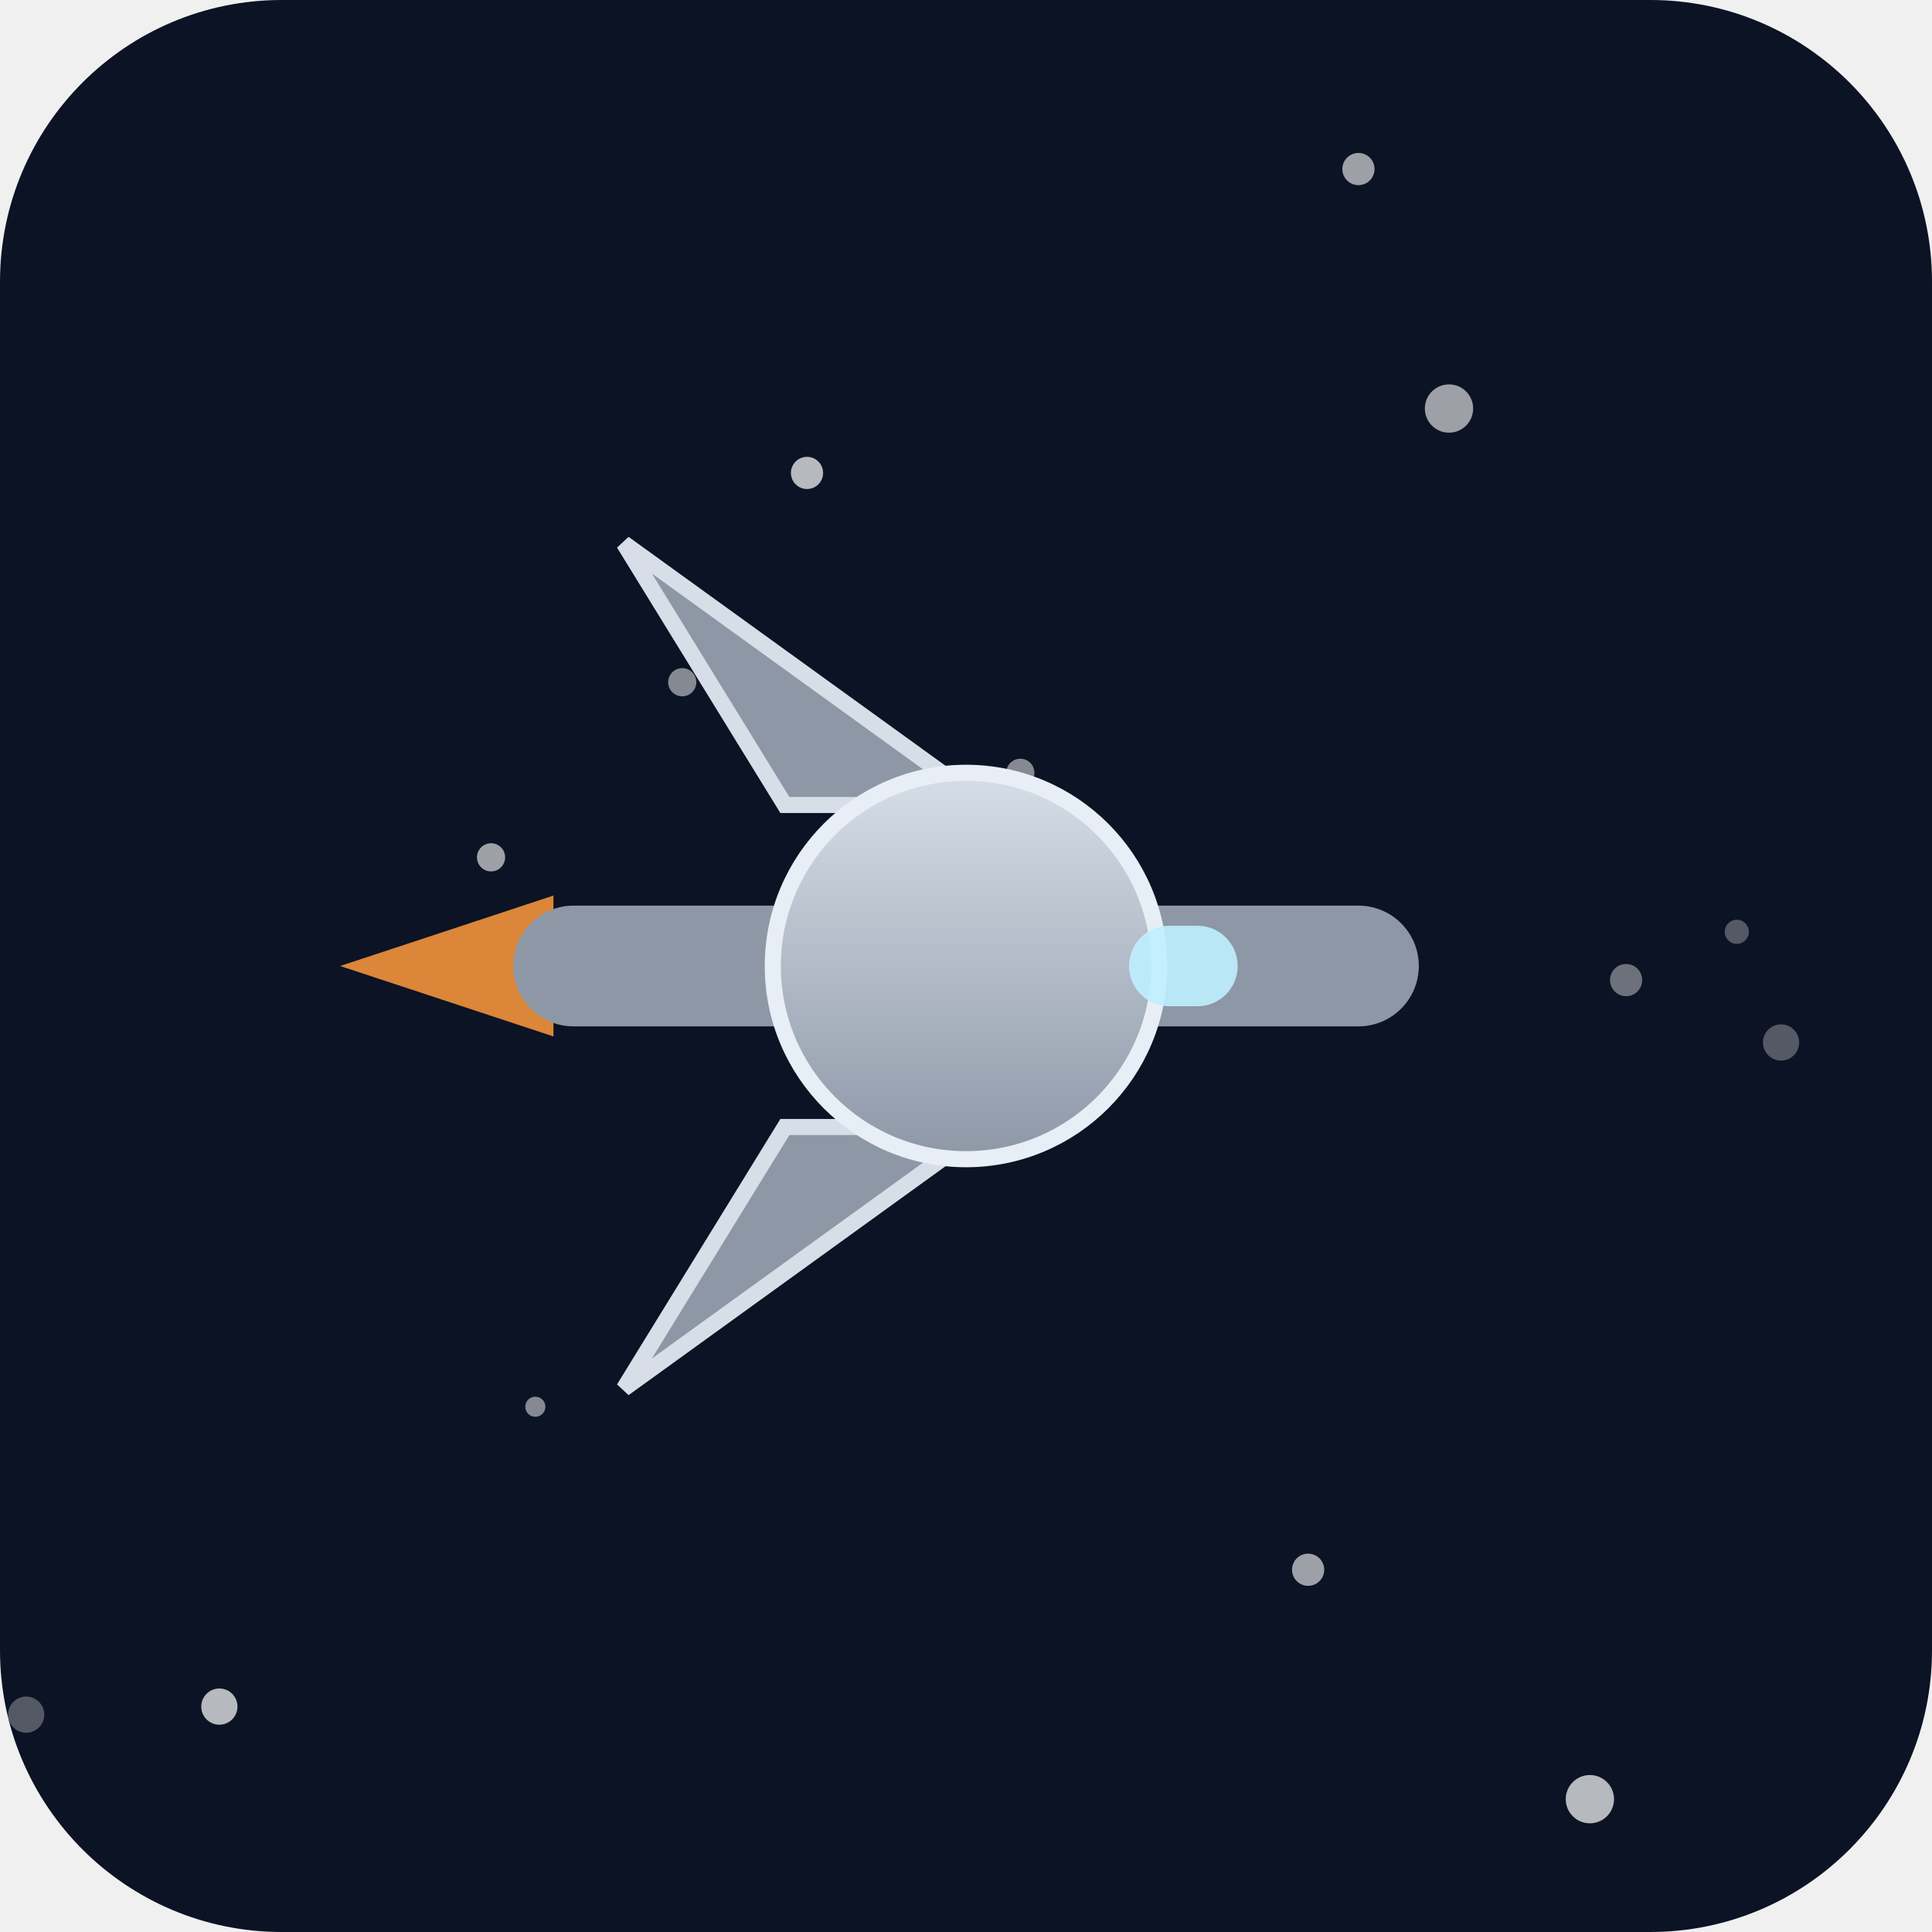
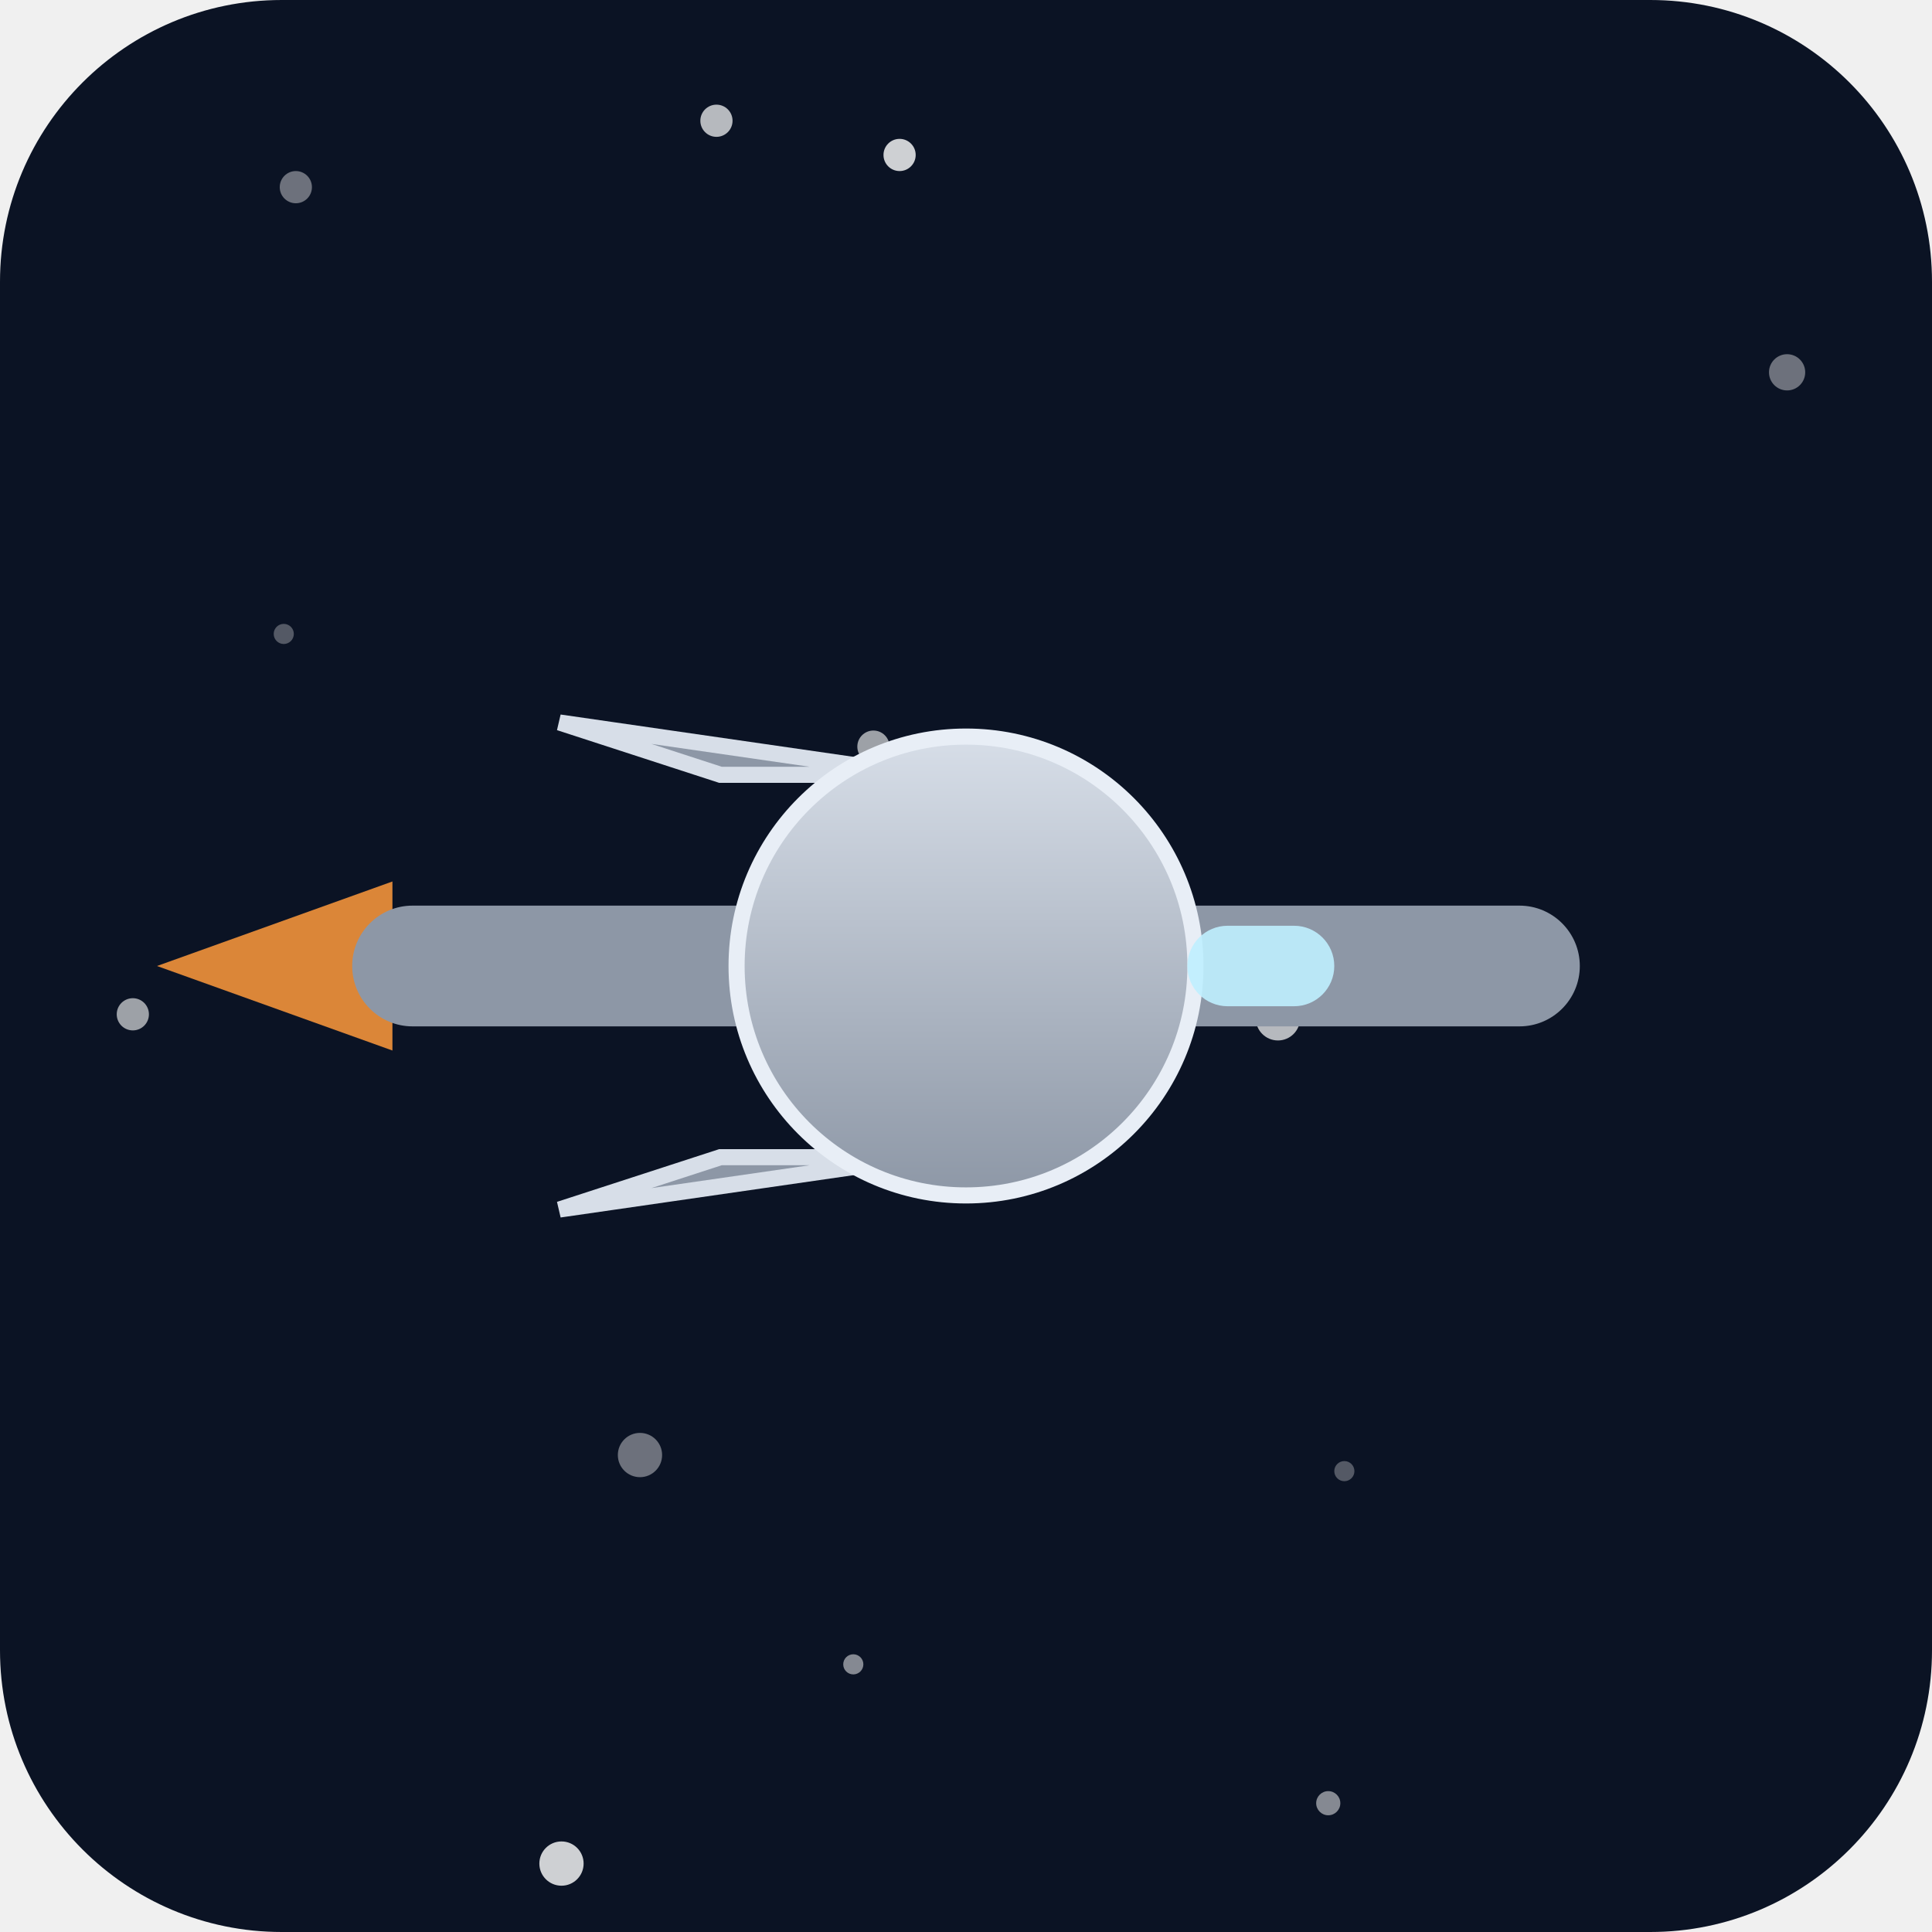
<svg xmlns="http://www.w3.org/2000/svg" width="96" height="96" viewBox="0 0 96 96">
  <defs>
    <linearGradient id="r" x1="0" y1="0" x2="0" y2="1">
      <stop offset="0" stop-color="#d7dee8" />
      <stop offset="1" stop-color="#8d97a6" />
    </linearGradient>
  </defs>
  <rect width="96" height="96" rx="14" fill="#0b1324" />
-   <circle cx="86.3" cy="46.3" r="0.6" fill="#fff" opacity="0.3" />
-   <circle cx="72" cy="20.3" r="1.2" fill="#fff" opacity="0.6" />
-   <circle cx="24.4" cy="42.6" r="0.7" fill="#fff" opacity="0.6" />
-   <circle cx="26.6" cy="69.9" r="0.5" fill="#fff" opacity="0.5" />
-   <circle cx="10.9" cy="84.8" r="0.9" fill="#fff" opacity="0.7" />
-   <circle cx="1.3" cy="85.2" r="0.9" fill="#fff" opacity="0.3" />
-   <circle cx="40.1" cy="23.5" r="0.8" fill="#fff" opacity="0.7" />
-   <circle cx="33.9" cy="33.9" r="0.7" fill="#fff" opacity="0.5" />
-   <circle cx="80.8" cy="48.7" r="0.8" fill="#fff" opacity="0.4" />
-   <circle cx="65" cy="78" r="0.8" fill="#fff" opacity="0.6" />
-   <circle cx="79" cy="89.4" r="1.2" fill="#fff" opacity="0.7" />
-   <circle cx="50.7" cy="38.4" r="0.7" fill="#fff" opacity="0.5" />
-   <circle cx="67.5" cy="8.4" r="0.8" fill="#fff" opacity="0.6" />
-   <circle cx="88.5" cy="51.8" r="0.9" fill="#fff" opacity="0.3" />
-   <path d="M27.5 44.5L16.9 48L27.5 51.5z" fill="#ff9a3c" opacity="0.85" />
-   <path d="M39 40L31 27L49 40zM39 56L31 69L49 56z" fill="#8d97a6" stroke="#d7dee8" stroke-width="0.8" />
-   <rect x="25.5" y="45" width="45" height="6" rx="3" fill="#8d97a6" />
-   <circle cx="48" cy="48" r="9.6" fill="url(#r)" stroke="#e8eef6" stroke-width="0.8" />
-   <rect x="56.1" y="46" width="5.4" height="4" rx="2" fill="#bfefff" opacity="0.9" />
+   <circle cx="14.7" cy="9.3" r="0.8" fill="#fff" opacity="0.4" />
+   <circle cx="6.6" cy="50.4" r="0.8" fill="#fff" opacity="0.6" />
+   <circle cx="43.4" cy="37.1" r="0.8" fill="#fff" opacity="0.6" />
+   <circle cx="88.8" cy="18.5" r="0.9" fill="#fff" opacity="0.4" />
+   <circle cx="59.6" cy="49.9" r="0.9" fill="#fff" opacity="0.5" />
+   <circle cx="66.8" cy="73.1" r="0.5" fill="#fff" opacity="0.3" />
+   <circle cx="63.5" cy="50.6" r="1.1" fill="#fff" opacity="0.7" />
+   <circle cx="35.6" cy="6" r="0.8" fill="#fff" opacity="0.7" />
+   <circle cx="66" cy="89.6" r="0.6" fill="#fff" opacity="0.5" />
+   <circle cx="44.7" cy="7.7" r="0.8" fill="#fff" opacity="0.8" />
+   <circle cx="14.1" cy="31.5" r="0.5" fill="#fff" opacity="0.3" />
+   <circle cx="27.9" cy="92.6" r="1.1" fill="#fff" opacity="0.8" />
+   <circle cx="31.8" cy="72.3" r="1.1" fill="#fff" opacity="0.4" />
+   <circle cx="42.4" cy="82.7" r="0.5" fill="#fff" opacity="0.5" />
+   <path d="M19.5 43.8L7.8 48L19.5 52.2z" fill="#ff9a3c" opacity="0.85" />
+   <path d="M35.8 38.5L27.8 35.9L45.8 38.5zM35.8 57.5L27.8 60.1L45.8 57.5z" fill="#8d97a6" stroke="#d7dee8" stroke-width="0.8" />
+   <rect x="17.5" y="45" width="61" height="6" rx="3" fill="#8d97a6" />
+   <circle cx="48" cy="48" r="11.4" fill="url(#r)" stroke="#e8eef6" stroke-width="0.8" />
+   <rect x="59" y="46" width="7.3" height="4" rx="2" fill="#bfefff" opacity="0.9" />
</svg>
